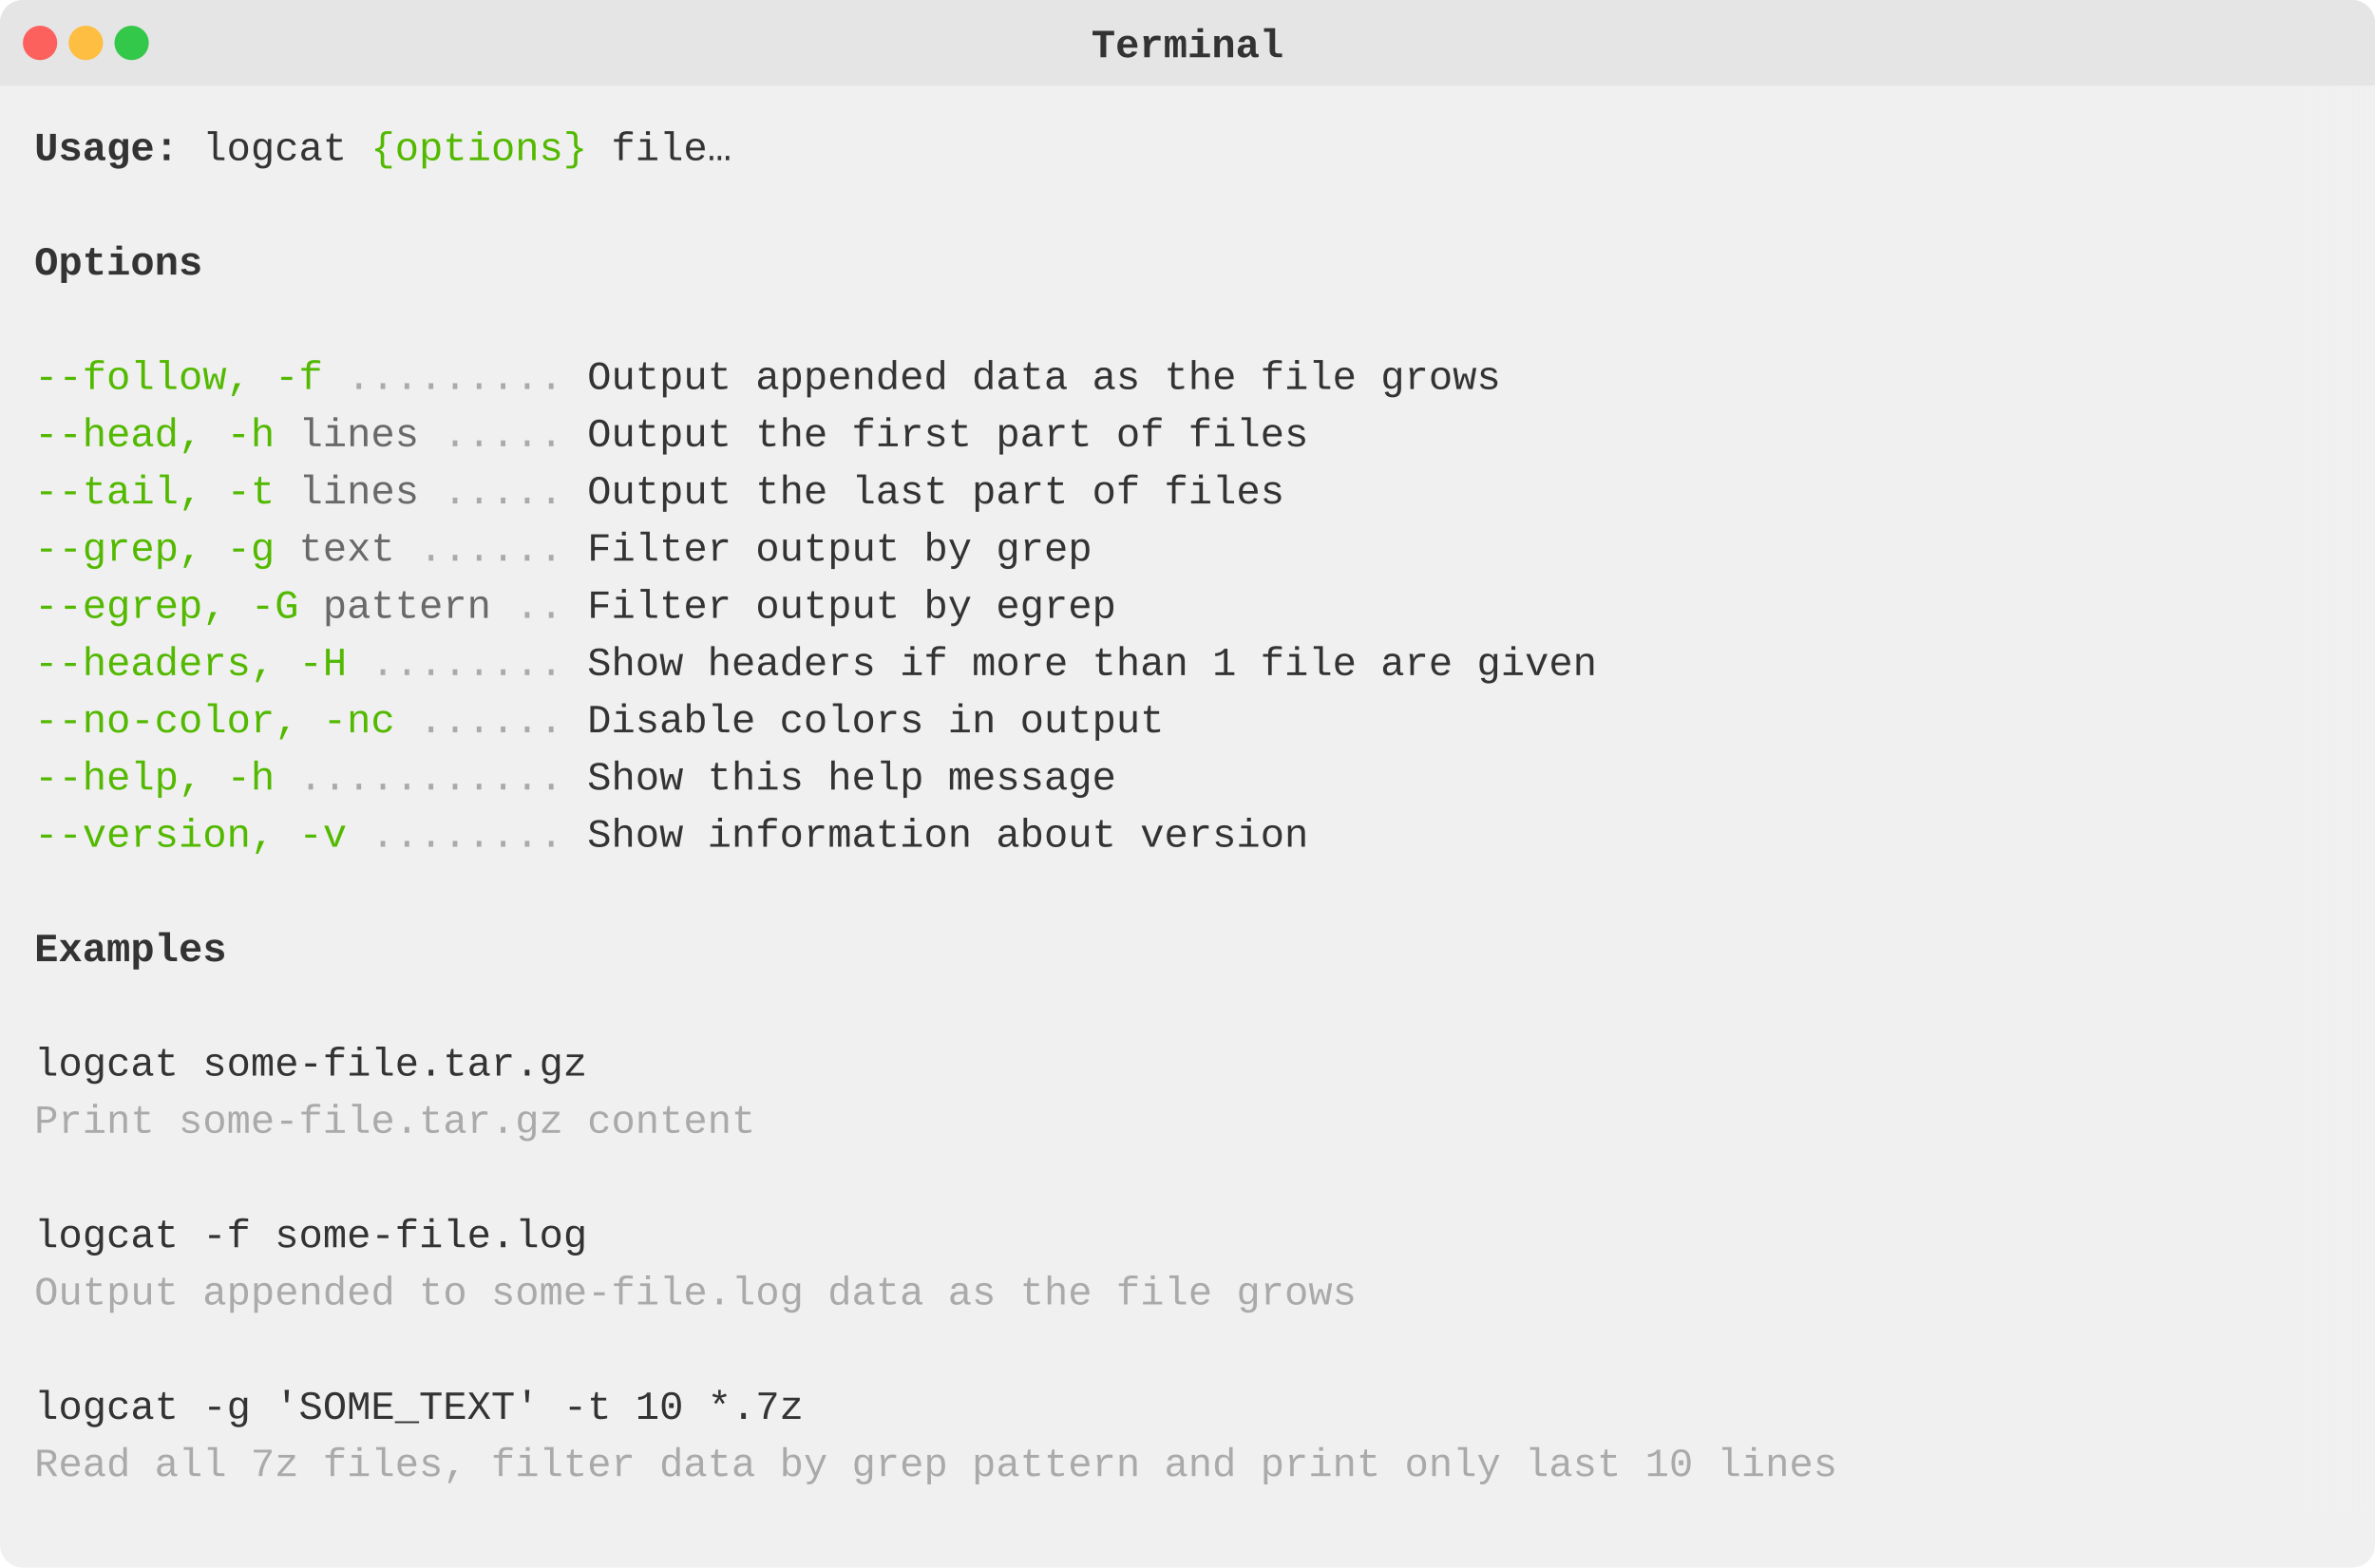
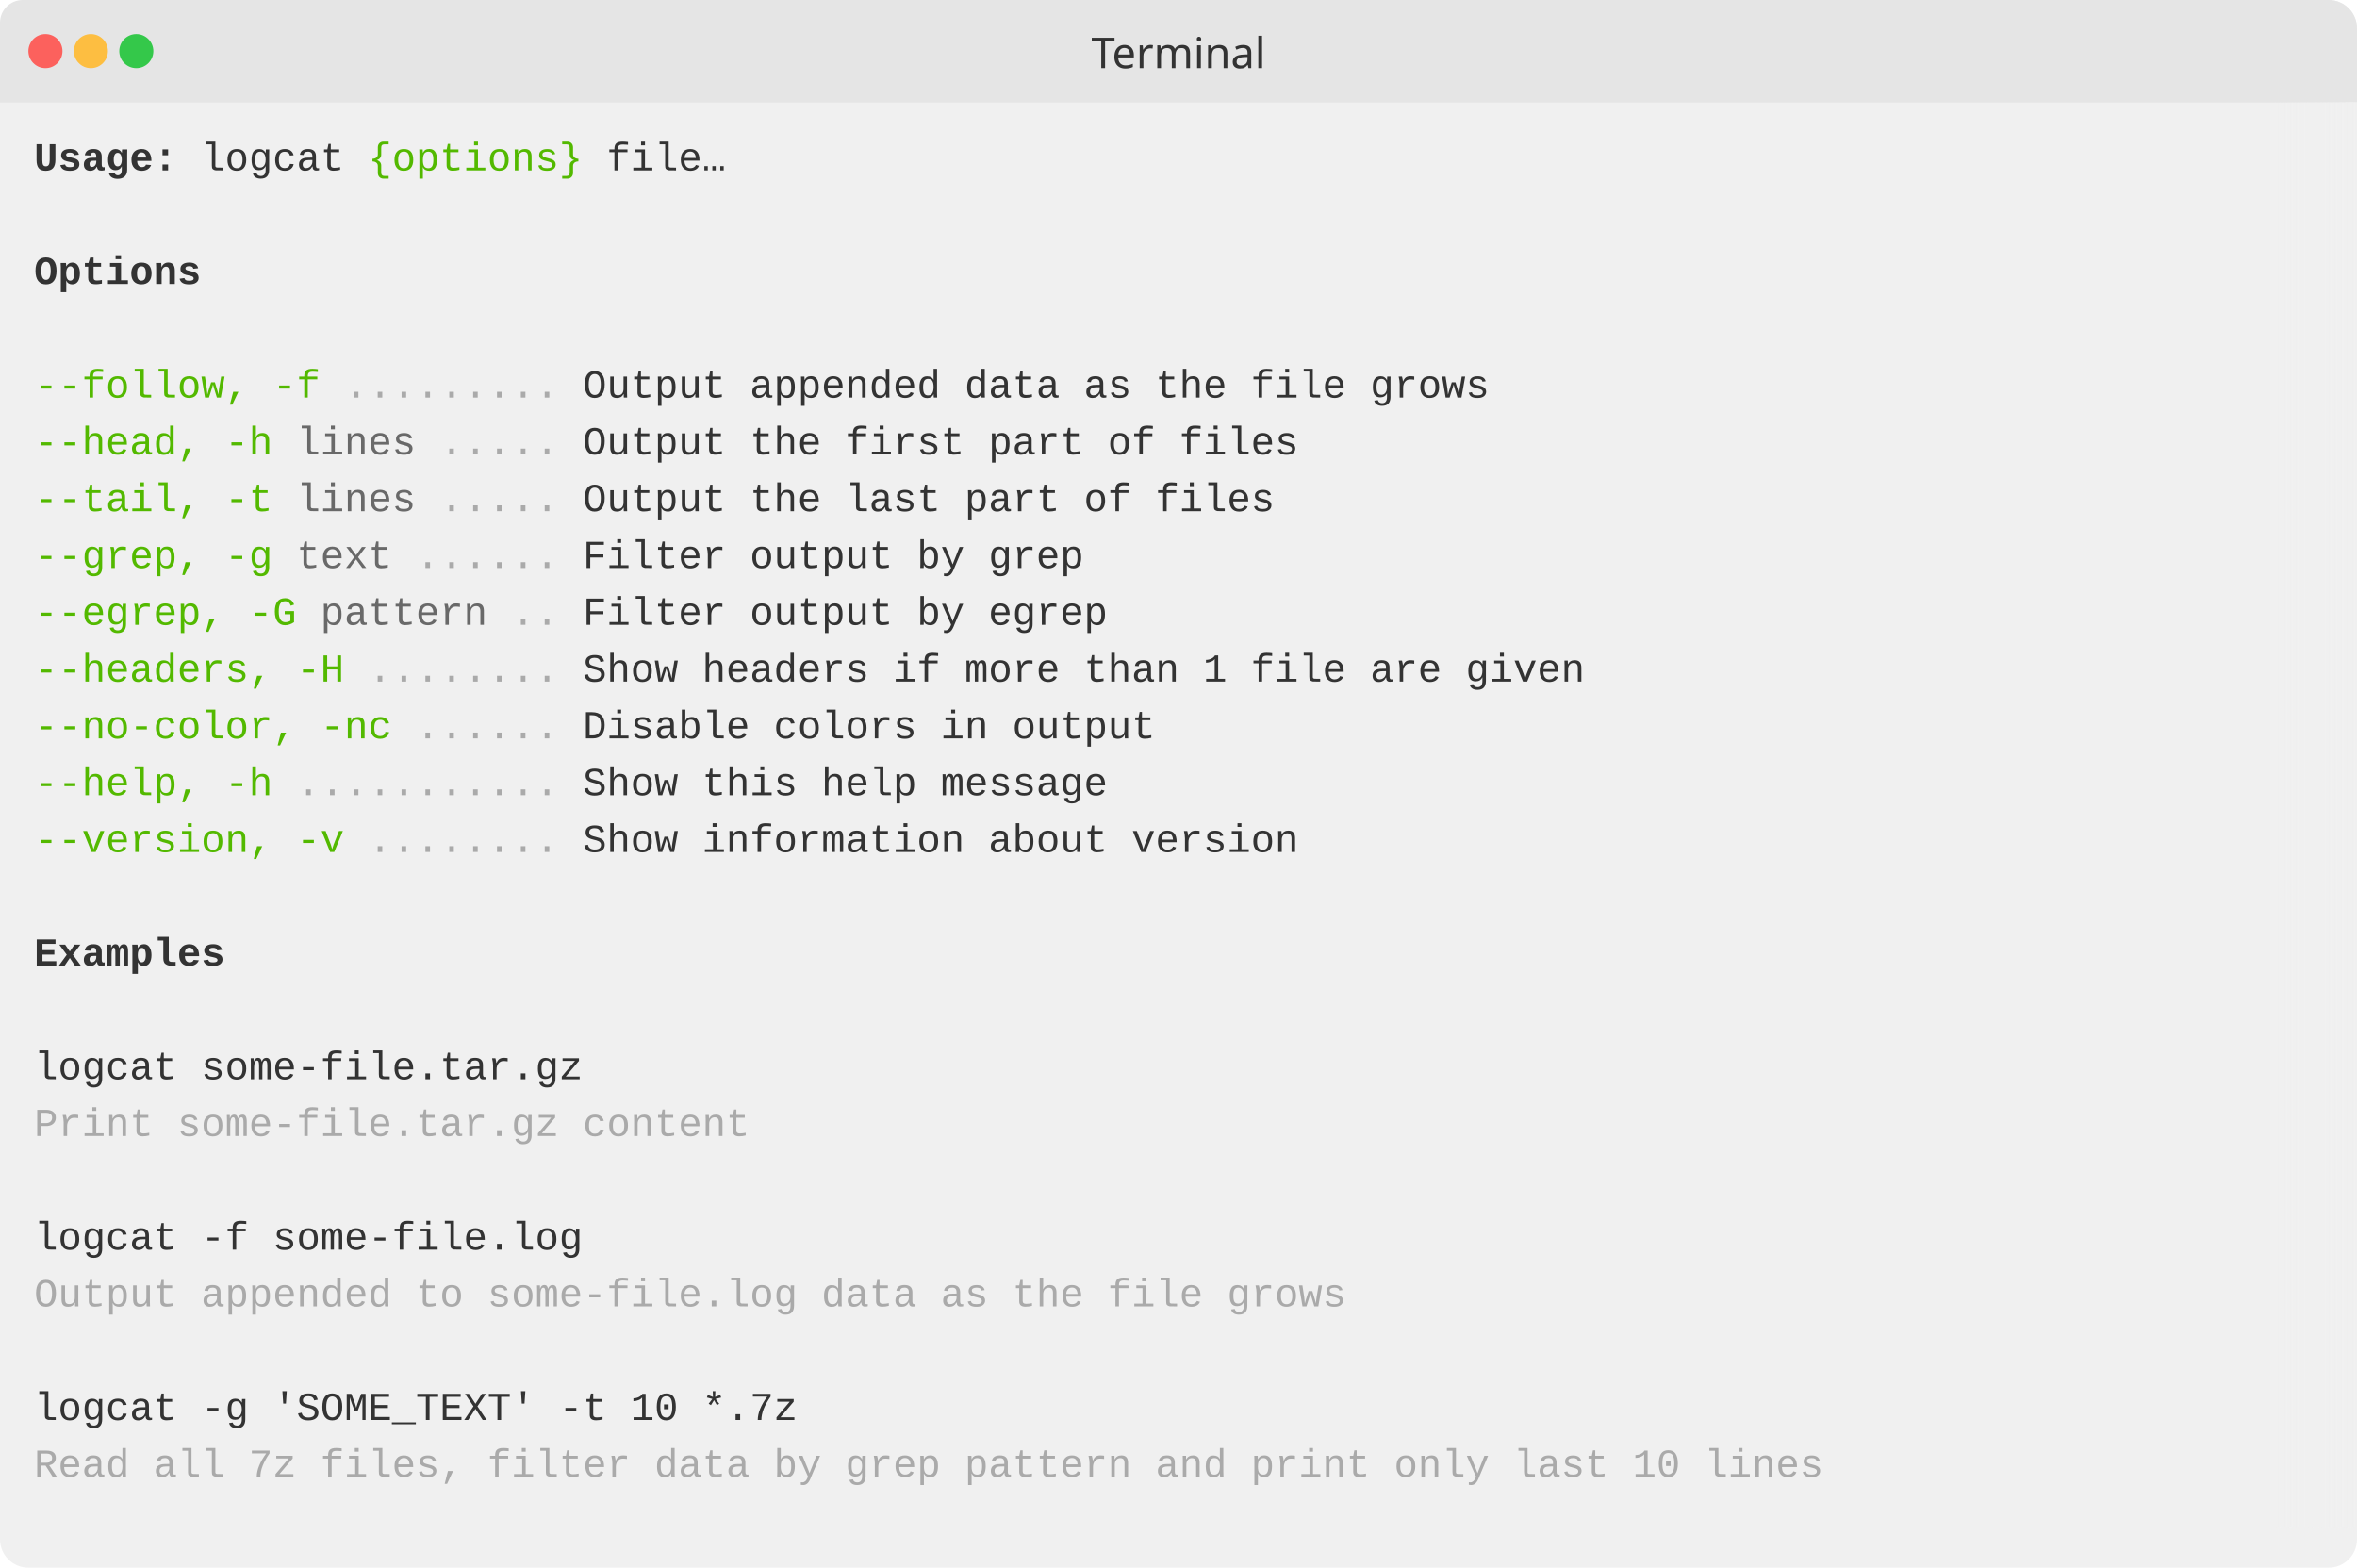
- <svg xmlns="http://www.w3.org/2000/svg" width="830" height="548" viewBox="0 0 830 548" fill="none">
+ <svg xmlns="http://www.w3.org/2000/svg" width="830" height="552" viewBox="0 0 830 552" fill="none">
  <defs>
    <linearGradient id="fog" x1="0" x2="1" y1="0" y2="0">
      <stop offset="0%" class="bg" stop-opacity="0" />
      <stop offset="98%" class="bg" stop-opacity="1" />
    </linearGradient>
  </defs>
  <style>
    text { font-family: ui-monospace, 'JetBrains Mono', 'Fira Code', 'Iosevka', SFMono-Regular, 'SF Mono', Menlo, Consolas, 'Liberation Mono', monospace; font-size: 14px; font-display: swap; white-space: pre; }
    tspan { white-space: pre; }

    .bold { font-weight: bold; }
    .italic { font-style: italic; }
    .underline { text-decoration-line: underline; }
    .dim { opacity: 0.75; }
-     .terminal { font-weight: bold; }
+     .terminal { font-family: -apple-system, BlinkMacSystemFont, "Segoe UI", "Noto Sans", Helvetica, Arial, sans-serif, "Apple Color Emoji", "Segoe UI Emoji"; font-weight: 500; font-size: 15px; }

    text { fill: #333; }
    .terminal { fill: #333; }
    .bg { fill: #F0F0F0; stop-color: #F0F0F0; }
    .window { fill: #E5E5E5; }
    tspan.r { fill: #BA0000; }
    tspan.g { fill: #53B900; }
    tspan.y { fill: #BA9B00; }
    tspan.b { fill: #0060BA; }
    tspan.m { fill: #BA00AD; }
    tspan.c { fill: #00B7BA; }
    tspan.LG { fill: #696969; }
    tspan.DG { fill: #AAA; }
    tspan.R { fill: #EA4B4B; }
    tspan.G { fill: #88DB43; }
    tspan.Y { fill: #D3BA3B; }
    tspan.B { fill: #3890E2; }
    tspan.M { fill: #DB3BD0; }
    tspan.C { fill: #39D8DB; }
    tspan.W { fill: #BEBEBE; }
    ::-moz-selection { color: #222; fill: #222; background: #CCC; }
    ::selection { color: #222; fill: #222; background: #CCC; }

    @media (prefers-color-scheme: dark) {
    text { fill: #F5F5F5; }
    .terminal { fill: #DDD; }
    .bg { fill: #222; stop-color: #222; }
    .window { fill: #2A2A2A; }
    tspan.r { fill: #D22424; }
    tspan.g { fill: #6DCB21; }
    tspan.y { fill: #DAC425; }
    tspan.b { fill: #5C9AD8; }
    tspan.m { fill: #B6419E; }
    tspan.c { fill: #38AFC5; }
    tspan.LG { fill: #AAA; }
    tspan.DG { fill: #696969; }
    tspan.R { fill: #EF5A56; }
    tspan.G { fill: #49E471; }
    tspan.Y { fill: #E3E342; }
    tspan.B { fill: #7AAAE4; }
    tspan.M { fill: #B853D9; }
    tspan.C { fill: #5FD5DE; }
    tspan.W { fill: #BEBEBE; }
    ::-moz-selection { color: #CCC; fill: #CCC; background: #444; }
    ::selection { color: #CCC; fill: #CCC; background: #444; }
    }
  </style>
-   <rect width="830" height="548" x="0" y="0" rx="8" ry="8" class="bg" />
-   <path class="window" d="M8 0h814a8 8 0 0 1 8 8v22H0V8a8 8 0 0 1 8-8Z" shape="rect 0 0 830 30 8 8 0 0 1@c79e7e5e" />
-   <circle r="6" cx="14" cy="15" fill="#FC615D" />
-   <circle r="6" cx="30" cy="15" fill="#FDBE41" />
-   <circle r="6" cx="46" cy="15" fill="#34C84A" />
-   <text x="50%" y="20" text-anchor="middle">
+   <rect width="830" height="552" x="0" y="0" rx="10" ry="10" class="bg" />
+   <path class="window" d="M0 8a8 8 0 0 1 8-8h810a8 8 0 0 1 8 8v28H0V8Z" />
+   <path class="window" d="M0 10C0 4.477 4.477 0 10 0h810c5.523 0 10 4.477 10 10v26H0V10Z" />
+   <circle r="6" cx="16" cy="18" fill="#FC615D" />
+   <circle r="6" cx="32" cy="18" fill="#FDBE41" />
+   <circle r="6" cx="48" cy="18" fill="#34C84A" />
+   <text x="50%" y="24" text-anchor="middle">
    <tspan class="terminal">Terminal</tspan>
  </text>
-   <text x="12" y="56">
+   <text x="12" y="60">
    <tspan class="bold">Usage:</tspan> logcat <tspan class="g">{options}</tspan> file…</text>
-   <text x="12" y="96">
+   <text x="12" y="100">
    <tspan class="bold">Options</tspan>
  </text>
-   <text x="12" y="136">
+   <text x="12" y="140">
    <tspan class="g">--follow, -f</tspan>
    <tspan class="DG">.........</tspan> Output appended data as the file grows</text>
-   <text x="12" y="156">
+   <text x="12" y="160">
    <tspan class="g">--head, -h</tspan>
    <tspan class="LG">lines</tspan>
    <tspan class="DG">.....</tspan> Output the first part of files</text>
-   <text x="12" y="176">
+   <text x="12" y="180">
    <tspan class="g">--tail, -t</tspan>
    <tspan class="LG">lines</tspan>
    <tspan class="DG">.....</tspan> Output the last part of files</text>
-   <text x="12" y="196">
+   <text x="12" y="200">
    <tspan class="g">--grep, -g</tspan>
    <tspan class="LG">text</tspan>
    <tspan class="DG">......</tspan> Filter output by grep</text>
-   <text x="12" y="216">
+   <text x="12" y="220">
    <tspan class="g">--egrep, -G</tspan>
    <tspan class="LG">pattern</tspan>
    <tspan class="DG">..</tspan> Filter output by egrep</text>
-   <text x="12" y="236">
+   <text x="12" y="240">
    <tspan class="g">--headers, -H</tspan>
    <tspan class="DG">........</tspan> Show headers if more than 1 file are given</text>
-   <text x="12" y="256">
+   <text x="12" y="260">
    <tspan class="g">--no-color, -nc</tspan>
    <tspan class="DG">......</tspan> Disable colors in output</text>
-   <text x="12" y="276">
+   <text x="12" y="280">
    <tspan class="g">--help, -h</tspan>
    <tspan class="DG">...........</tspan> Show this help message</text>
-   <text x="12" y="296">
+   <text x="12" y="300">
    <tspan class="g">--version, -v</tspan>
    <tspan class="DG">........</tspan> Show information about version</text>
-   <text x="12" y="336">
+   <text x="12" y="340">
    <tspan class="bold">Examples</tspan>
  </text>
-   <text x="12" y="376">  logcat some-file.tar.gz</text>
-   <text x="12" y="396">
+   <text x="12" y="380">  logcat some-file.tar.gz</text>
+   <text x="12" y="400">
    <tspan class="DG">  Print some-file.tar.gz content</tspan>
  </text>
-   <text x="12" y="436">  logcat -f some-file.log</text>
-   <text x="12" y="456">
+   <text x="12" y="440">  logcat -f some-file.log</text>
+   <text x="12" y="460">
    <tspan class="DG">  Output appended to some-file.log data as the file grows</tspan>
  </text>
-   <text x="12" y="496">  logcat -g 'SOME_TEXT' -t 10 *.7z</text>
-   <text x="12" y="516">
+   <text x="12" y="500">  logcat -g 'SOME_TEXT' -t 10 *.7z</text>
+   <text x="12" y="520">
    <tspan class="DG">  Read all 7z files, filter data by grep pattern and print only last 10 lines</tspan>
  </text>
-   <rect x="800" y="30" width="30.3" height="498" fill="url(#fog)" />
+   <rect x="800" y="36" width="30.3" height="502" fill="url(#fog)" />
</svg>
